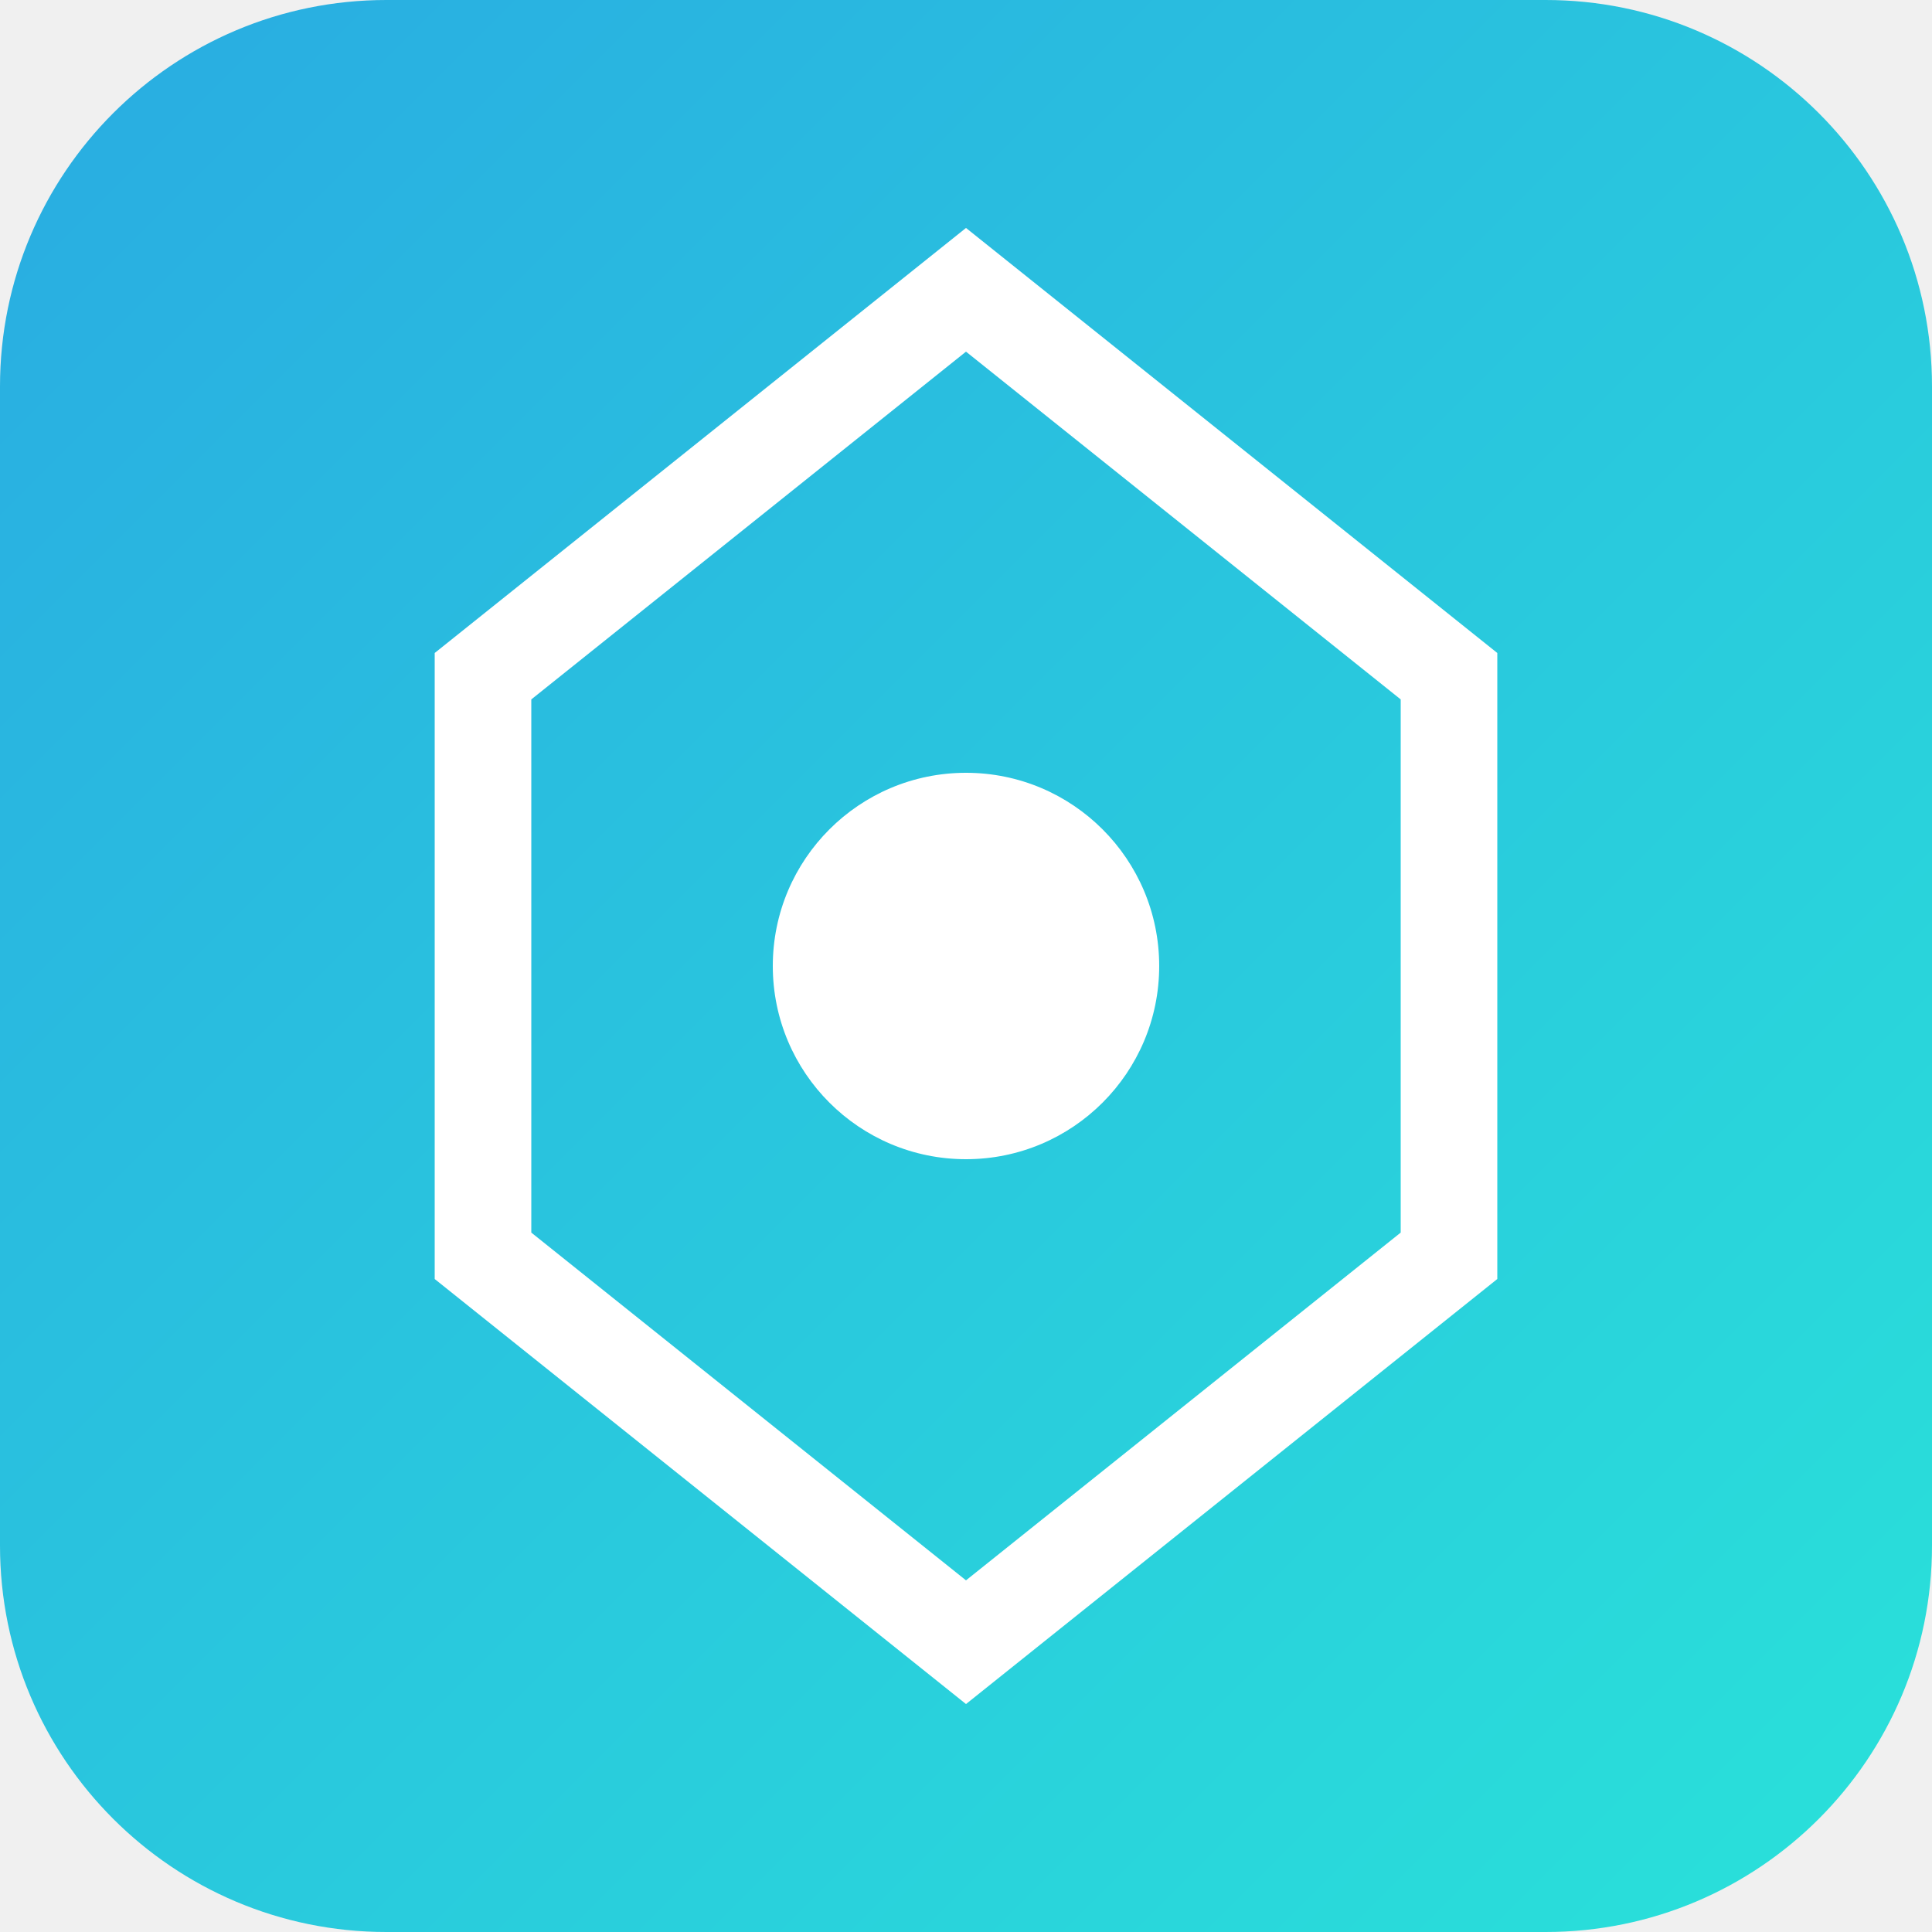
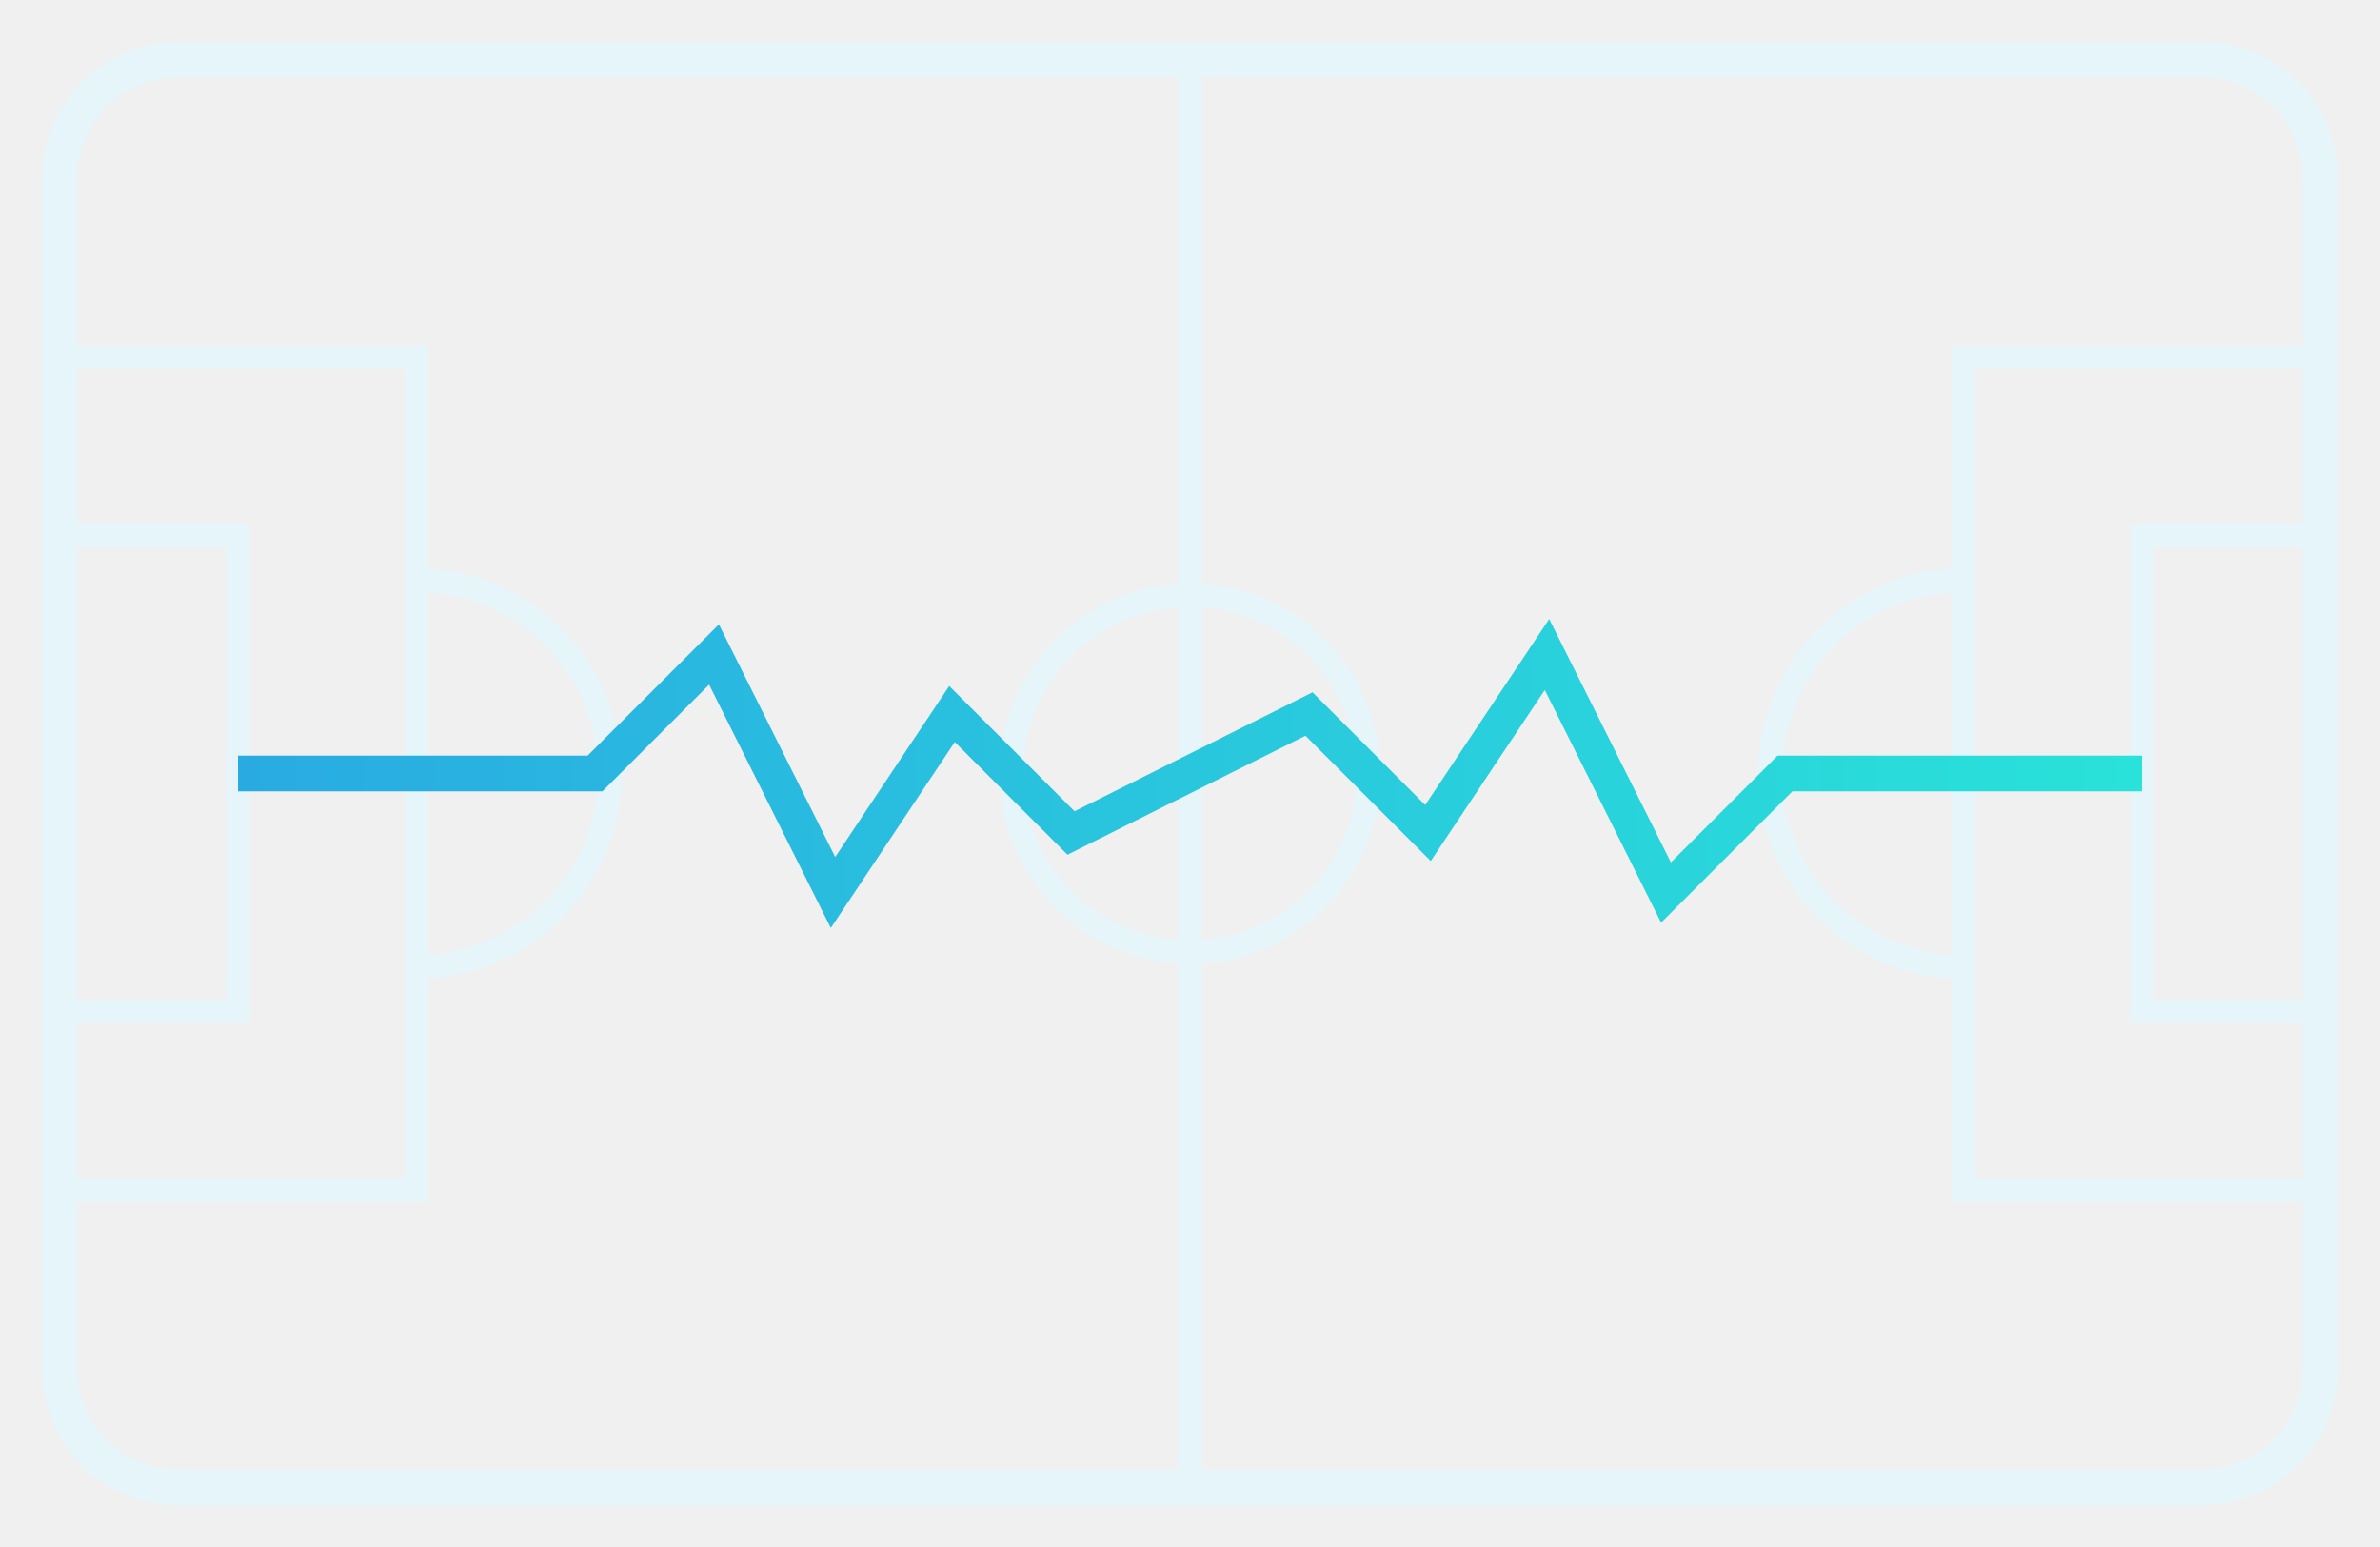
- <svg xmlns="http://www.w3.org/2000/svg" viewBox="0 0 100 100">
+ <svg xmlns="http://www.w3.org/2000/svg" viewBox="0 0 200 130">
  <defs>
-     <linearGradient id="grad" x1="0%" y1="0%" x2="100%" y2="100%">
-       <stop offset="0%" style="stop-color:rgb(41,171,226);stop-opacity:1" />
-       <stop offset="100%" style="stop-color:rgb(41,226,217);stop-opacity:1" />
+     <linearGradient id="pulse-gradient" x1="0%" y1="50%" x2="100%" y2="50%">
+       <stop offset="0%" style="stop-color: #29ABE2; stop-opacity: 1" />
+       <stop offset="100%" style="stop-color: #29E2D9; stop-opacity: 1" />
    </linearGradient>
  </defs>
-   <rect width="100" height="100" rx="20" fill="url(#grad)" />
-   <path d="M 50,15 L 25,35 L 25,65 L 50,85 L 75,65 L 75,35 Z" fill="none" stroke="#fff" stroke-width="5" />
-   <circle cx="50" cy="50" r="10" fill="#fff" />
+   <rect x="5" y="5" width="190" height="120" rx="10" fill="transparent" stroke="#E5F5F9" stroke-width="3" />
+   <line x1="100" y1="5" x2="100" y2="125" stroke="#E5F5F9" stroke-width="2" />
+   <circle cx="100" cy="65" r="15" fill="transparent" stroke="#E5F5F9" stroke-width="2" />
+   <rect x="5" y="30" width="30" height="70" fill="transparent" stroke="#E5F5F9" stroke-width="2" />
+   <rect x="5" y="45" width="15" height="40" fill="transparent" stroke="#E5F5F9" stroke-width="2" />
+   <path d="M 35 48.75 A 11.25 11.25 0 0 1 35 81.25" fill="none" stroke="#E5F5F9" stroke-width="2" />
+   <rect x="165" y="30" width="30" height="70" fill="transparent" stroke="#E5F5F9" stroke-width="2" />
+   <rect x="180" y="45" width="15" height="40" fill="transparent" stroke="#E5F5F9" stroke-width="2" />
+   <path d="M 165 48.75 A 11.25 11.25 0 0 0 165 81.25" fill="none" stroke="#E5F5F9" stroke-width="2" />
+   <path d="M 20 65 L 50 65 L 60 55 L 70 75 L 80 60 L 90 70 L 100 65 L 110 60 L 120 70 L 130 55 L 140 75 L 150 65 L 180 65" fill="none" stroke="url(#pulse-gradient)" stroke-width="3" />
</svg>
